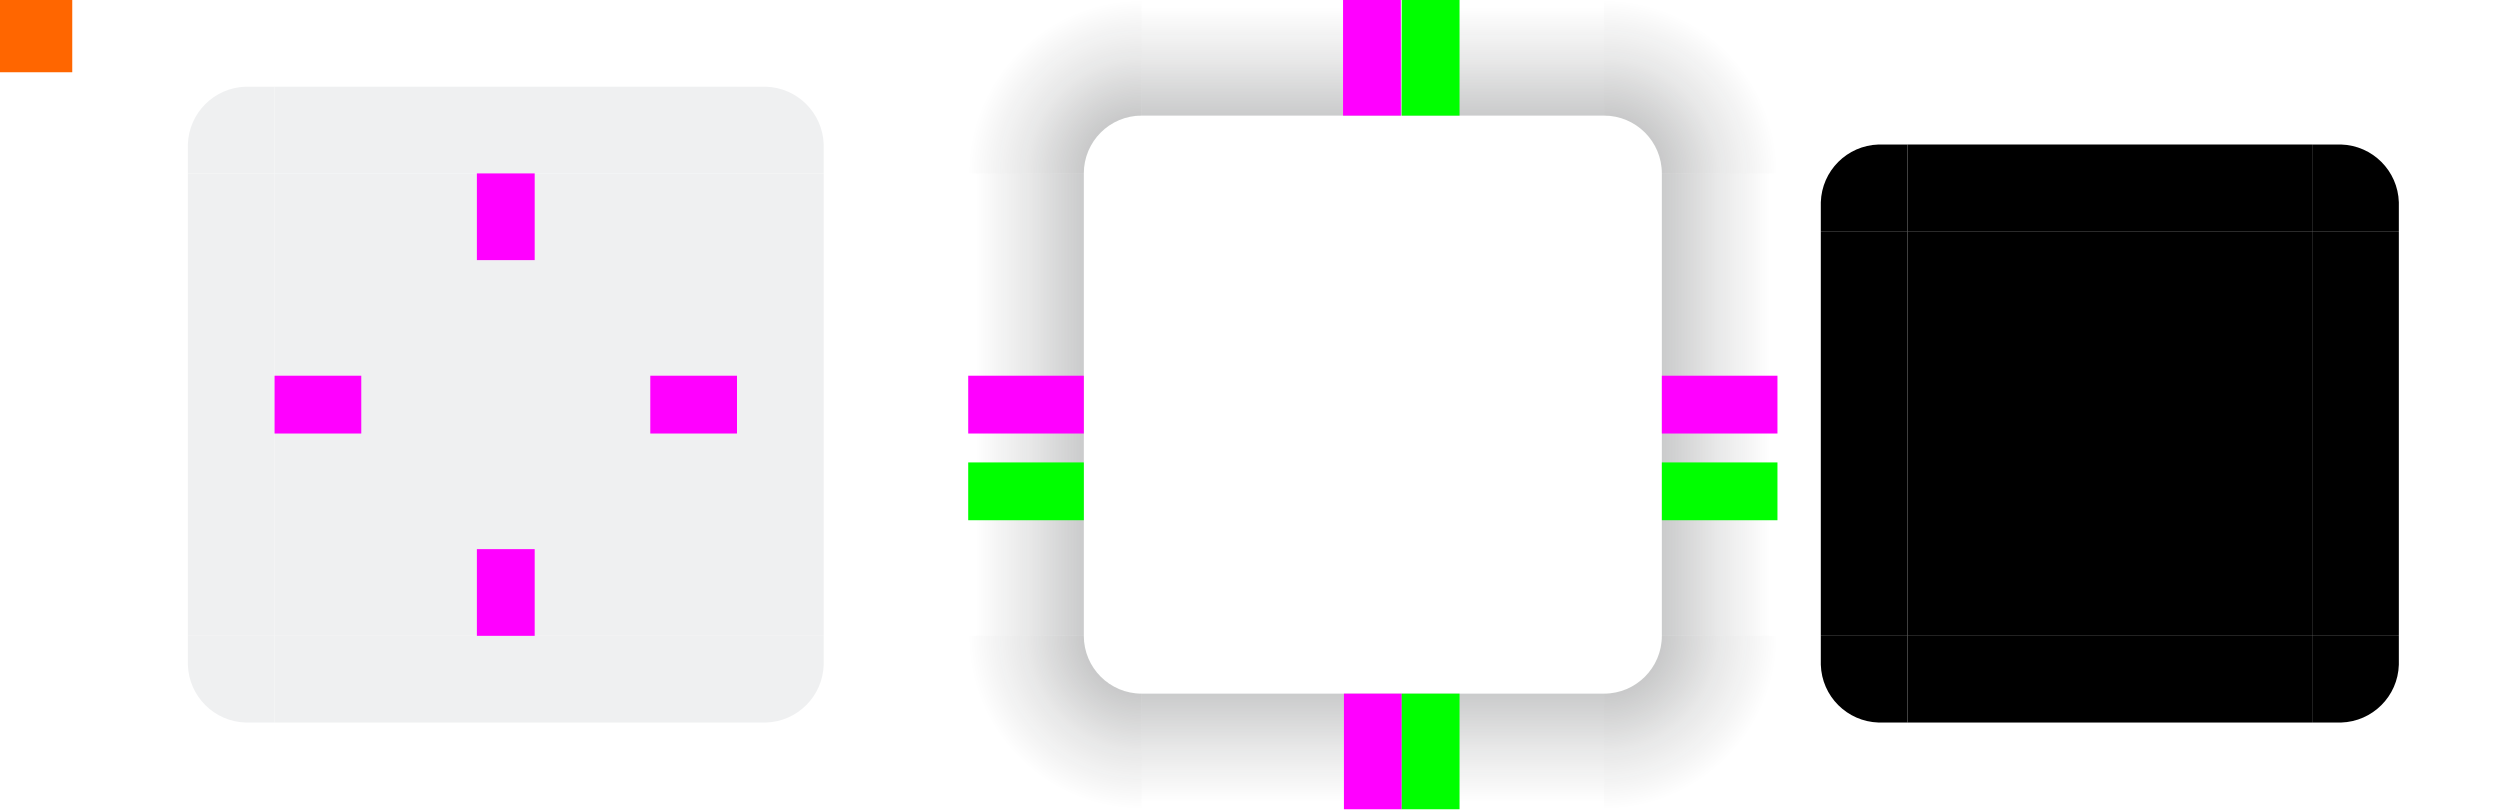
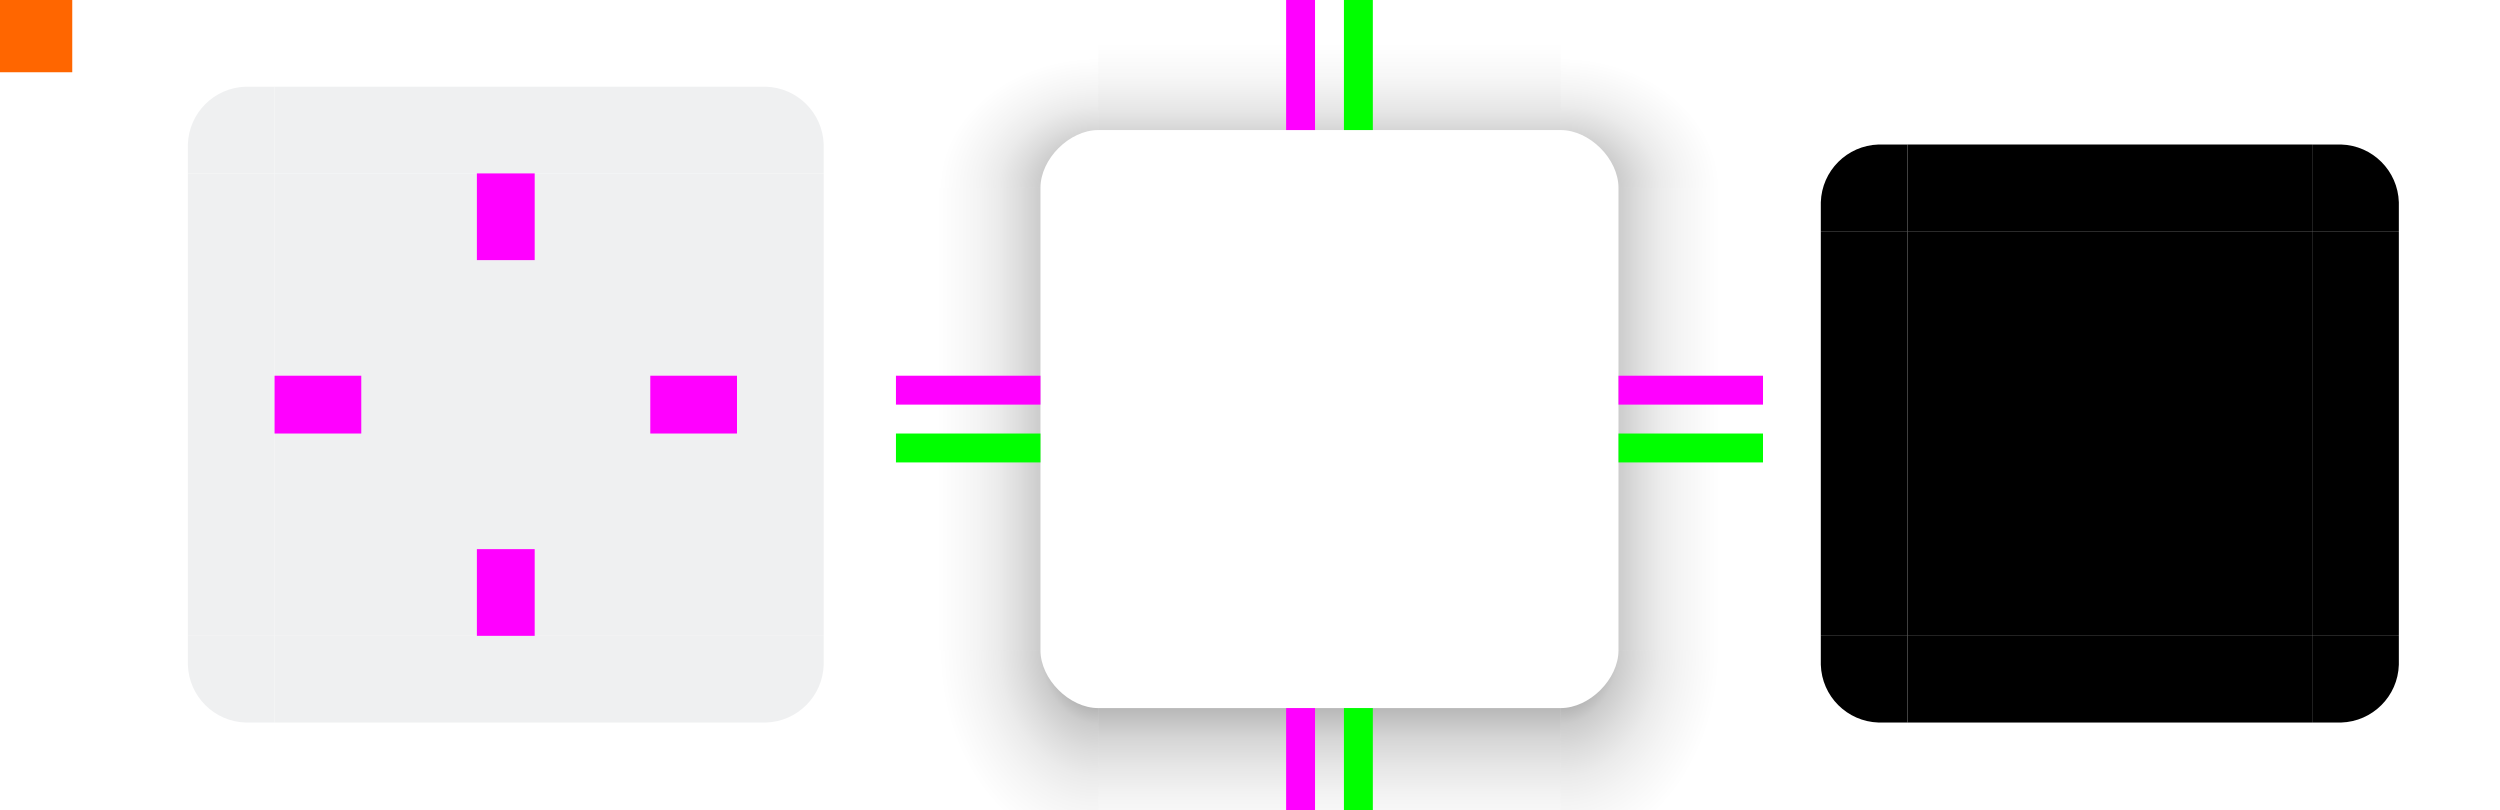
<svg xmlns="http://www.w3.org/2000/svg" xmlns:xlink="http://www.w3.org/1999/xlink" width="173" height="56" viewBox="0 0 173 56" id="svg2" version="1.1">
  <style type="text/css" id="current-color-scheme">
      .ColorScheme-Text {
        color:#31363b;
        stop-color:#31363b;
      }
      .ColorScheme-Background {
        color:#eff0f1;
        stop-color:#eff0f1;
      }
      .ColorScheme-Highlight {
        color:#3daee9;
        stop-color:#3daee9;
      }
      .ColorScheme-ViewText {
        color:#31363b;
        stop-color:#31363b;
      }
      .ColorScheme-ViewBackground {
        color:#fcfcfc;
        stop-color:#fcfcfc;
      }
      .ColorScheme-ViewHover {
        color:#93cee9;
        stop-color:#93cee9;
      }
      .ColorScheme-ViewFocus{
        color:#3daee9;
        stop-color:#3daee9;
      }
      .ColorScheme-ButtonText {
        color:#31363b;
        stop-color:#31363b;
      }
      .ColorScheme-ButtonBackground {
        color:#eff0f1;
        stop-color:#eff0f1;
      }
      .ColorScheme-ButtonHover {
        color:#93cee9;
        stop-color:#93cee9;
      }
      .ColorScheme-ButtonFocus{
        color:#3daee9;
        stop-color:#3daee9;
      }
      </style>
  <defs id="defs4">
    <style type="text/css" id="style22">
      .ColorScheme-Text {
        color:#31363b;
      }
      .ColorScheme-Background {
        color:#eff0f1;
      }
      .ColorScheme-Highlight {
        color:#3daee9;
      }
      .ColorScheme-ViewText {
        color:#31363b;
      }
      .ColorScheme-ViewBackground {
        color:#fcfcfc;
      }
      .ColorScheme-ViewHover {
        color:#93cee9;
      }
      .ColorScheme-ViewFocus{
        color:#3daee9;
      }
      .ColorScheme-ButtonText {
        color:#31363b;
      }
      .ColorScheme-ButtonBackground {
        color:#eff0f1;
      }
      .ColorScheme-ButtonHover {
        color:#93cee9;
      }
      .ColorScheme-ButtonFocus{
        color:#3daee9;
      }
      </style>
    <style id="current-color-scheme-2" type="text/css">
      .ColorScheme-Text {
        color:#7B7C7E;
      }
      .ColorScheme-Background{
        color:#EFF0F1;
      }
      .ColorScheme-Highlight{
        color:#3DAEE6;
      }
      .ColorScheme-ViewText {
        color:#7B7C7E;
      }
      .ColorScheme-ViewBackground{
        color:#FCFCFC;
      }
      .ColorScheme-ViewHover {
        color:#3DAEE6;
      }
      .ColorScheme-ViewFocus{
        color:#1E92FF;
      }
      .ColorScheme-ButtonText {
        color:#7B7C7E;
      }
      .ColorScheme-ButtonBackground{
        color:#EFF0F1;
      }
      .ColorScheme-ButtonHover {
        color:#3DAEE6;
      }
      .ColorScheme-ButtonFocus{
        color:#1E92FF;
      }
</style>
    <linearGradient id="linearGradient3828-0">
      <stop id="stop3830-7" offset="0" style="stop-color:#232629;stop-opacity:0.239" />
      <stop style="stop-color:#1a1c1e;stop-opacity:0.239" offset="0.33" id="stop3836-9" />
      <stop style="stop-color:#111314;stop-opacity:0.098" offset="0.66" id="stop3832-0" />
      <stop id="stop3834-0" offset="1" style="stop-color:#000000;stop-opacity:0;" />
    </linearGradient>
-     <linearGradient xlink:href="#linearGradient3809-3" id="linearGradient1030" gradientUnits="userSpaceOnUse" gradientTransform="translate(-998.3621,-158)" x1="65" y1="233" x2="65" y2="225.513" />
    <linearGradient id="linearGradient3809-3">
      <stop id="stop3811-1" offset="0" style="stop-color:#232629;stop-opacity:0.239;" />
      <stop style="stop-color:#111314;stop-opacity:0.098;" offset="0.5" id="stop3817-3" />
      <stop id="stop3815-2" offset="1" style="stop-color:#000000;stop-opacity:0;" />
    </linearGradient>
-     <radialGradient xlink:href="#linearGradient3828-0" id="radialGradient1024" gradientUnits="userSpaceOnUse" gradientTransform="matrix(0,2,2,0,-397,848.3621)" cx="50" cy="238" fx="50" fy="238" r="6" />
-     <linearGradient xlink:href="#linearGradient3809-3" id="linearGradient1022" gradientUnits="userSpaceOnUse" gradientTransform="translate(29,-1185.362)" x1="65" y1="233" x2="65" y2="225.513" />
-     <radialGradient xlink:href="#linearGradient3828-0" id="radialGradient1032" gradientUnits="userSpaceOnUse" gradientTransform="matrix(0,2,-2,0,587,848.3621)" cx="50" cy="238" fx="50" fy="238" r="6" />
-     <linearGradient xlink:href="#linearGradient3809-3" id="linearGradient1020" gradientUnits="userSpaceOnUse" gradientTransform="translate(-998.3621,-348)" x1="65" y1="233" x2="65" y2="225.513" />
-     <radialGradient xlink:href="#linearGradient3828-0" id="radialGradient1026" gradientUnits="userSpaceOnUse" gradientTransform="matrix(0,-2,-2,0,587,1016.362)" cx="50" cy="238" fx="50" fy="238" r="6" />
-     <linearGradient xlink:href="#linearGradient3809-3" id="linearGradient1018" gradientUnits="userSpaceOnUse" gradientTransform="translate(29.00001,679.3622)" x1="65" y1="233" x2="65" y2="225.513" />
-     <radialGradient xlink:href="#linearGradient3828-0" id="radialGradient1028" gradientUnits="userSpaceOnUse" gradientTransform="matrix(0,-2,2,0,-397,1016.362)" cx="50" cy="238" fx="50" fy="238" r="6" />
+     <linearGradient xlink:href="#linearGradient2457" id="linearGradient2429" gradientUnits="userSpaceOnUse" gradientTransform="matrix(4.31943,0,0,3.455571,787.6488,-766.2861)" x1="27.715" y1="195.13" x2="29.104" y2="195.13" />
+     <linearGradient id="linearGradient2457">
+       <stop style="stop-color:#000000;stop-opacity:0" offset="0" id="stop2445" />
+       <stop style="stop-color:#000000;stop-opacity:0.016" offset="0.2" id="stop2447" />
+       <stop style="stop-color:#000000;stop-opacity:0.035" offset="0.4" id="stop2449" />
+       <stop style="stop-color:#000000;stop-opacity:0.067" offset="0.6" id="stop2451" />
+       <stop style="stop-color:#000000;stop-opacity:0.102" offset="0.8" id="stop2453" />
+       <stop style="stop-color:#000000;stop-opacity:0.161" offset="1" id="stop2455" />
+     </linearGradient>
+     <linearGradient xlink:href="#linearGradient2597" id="linearGradient2477" gradientUnits="userSpaceOnUse" gradientTransform="matrix(7.559086,0,0,3.455568,-1173.363,-582.2857)" x1="27.781" y1="194.998" x2="29.104" y2="194.998" />
+     <linearGradient id="linearGradient2597">
+       <stop style="stop-color:#000000;stop-opacity:0" offset="0" id="stop2585" />
+       <stop style="stop-color:#000000;stop-opacity:0.016" offset="0.2" id="stop2587" />
+       <stop style="stop-color:#000000;stop-opacity:0.047" offset="0.4" id="stop2589" />
+       <stop style="stop-color:#000000;stop-opacity:0.098" offset="0.6" id="stop2591" />
+       <stop style="stop-color:#000000;stop-opacity:0.165" offset="0.8" id="stop2593" />
+       <stop style="stop-color:#000000;stop-opacity:0.282" offset="1" id="stop2595" />
+     </linearGradient>
+     <linearGradient xlink:href="#linearGradient2407" id="linearGradient2425" gradientUnits="userSpaceOnUse" gradientTransform="matrix(5.399308,0,0,3.455566,-269.1425,-1607.648)" x1="27.808" y1="195.13" x2="29.104" y2="195.13" />
+     <linearGradient id="linearGradient2407">
+       <stop style="stop-color:#000000;stop-opacity:0" offset="0" id="stop2403" />
+       <stop style="stop-color:#000000;stop-opacity:0.02" offset="0.2" id="stop2417" />
+       <stop style="stop-color:#000000;stop-opacity:0.043" offset="0.4" id="stop2415" />
+       <stop style="stop-color:#000000;stop-opacity:0.078" offset="0.6" id="stop2413" />
+       <stop style="stop-color:#000000;stop-opacity:0.133" offset="0.8" id="stop2411" />
+       <stop style="stop-color:#000000;stop-opacity:0.2" offset="1" id="stop2405" />
+     </linearGradient>
+     <linearGradient xlink:href="#linearGradient2407" id="linearGradient2409" x1="27.781" y1="194.998" x2="29.104" y2="194.998" gradientUnits="userSpaceOnUse" gradientTransform="matrix(5.399332,0,0,3.455558,-85.14303,259.0784)" />
+     <radialGradient xlink:href="#linearGradient2559" id="radialGradient2563" gradientUnits="userSpaceOnUse" gradientTransform="matrix(1.415953e-7,10.58267,-8.314997,4.9244435e-6,1702.127,626.4281)" cx="30.515" cy="191.717" fx="30.515" fy="191.717" r="1.323" />
+     <linearGradient id="linearGradient2559">
+       <stop style="stop-color:#000000;stop-opacity:0.604" offset="0" id="stop2545" />
+       <stop style="stop-color:#000000;stop-opacity:0.2" offset="0.365" id="stop2547" />
+       <stop style="stop-color:#000000;stop-opacity:0.133" offset="0.496" id="stop2549" />
+       <stop style="stop-color:#000000;stop-opacity:0.078" offset="0.626" id="stop2551" />
+       <stop style="stop-color:#000000;stop-opacity:0.043" offset="0.76" id="stop2553" />
+       <stop style="stop-color:#000000;stop-opacity:0.02" offset="0.88" id="stop2555" />
+       <stop style="stop-color:#000000;stop-opacity:0;" offset="1" id="stop2557" />
+     </linearGradient>
+     <radialGradient xlink:href="#linearGradient2559" id="radialGradient1237" gradientUnits="userSpaceOnUse" gradientTransform="matrix(-1.415953e-7,10.58267,8.314997,4.9244435e-6,-1518.127,626.4282)" cx="30.515" cy="191.717" fx="30.515" fy="191.717" r="1.323" />
+     <radialGradient xlink:href="#linearGradient2559" id="radialGradient1241" gradientUnits="userSpaceOnUse" gradientTransform="matrix(-3.0136119e-5,-6.803094,8.314997,-3.9925258e-5,-1518.126,1124.968)" cx="30.515" cy="191.717" fx="30.515" fy="191.717" r="1.323" />
+     <radialGradient xlink:href="#linearGradient2559" id="radialGradient1301" gradientUnits="userSpaceOnUse" gradientTransform="matrix(3.0136119e-5,-6.803094,-8.314997,-3.9925258e-5,1702.126,1124.968)" cx="30.515" cy="191.717" fx="30.515" fy="191.717" r="1.323" />
  </defs>
  <g id="layer1" transform="translate(0,-904.3622)">
-     <g id="shadow-bottom">
-       <rect transform="scale(1,-1)" style="fill:url(#linearGradient1022);fill-opacity:1;stroke:none;stroke-width:1.05" id="rect918" width="32" height="8" x="79" y="-960.362" />
-       <rect style="opacity:0;fill:#000000;fill-opacity:1;stroke:none;stroke-width:2.52;stroke-linecap:square;stroke-linejoin:round;stroke-miterlimit:4;stroke-dasharray:none;stroke-opacity:1" id="rect894" width="4" height="4" x="82" y="948.362" />
-     </g>
-     <g id="shadow-right">
-       <rect transform="matrix(0,-1,-1,0,0,0)" y="-123" x="-948.362" height="8" width="32" id="rect914" style="fill:url(#linearGradient1020);fill-opacity:1;stroke:none;stroke-width:2.219" />
-       <rect y="920.362" x="111" height="4" width="4" id="rect892" style="opacity:0;fill:#000000;fill-opacity:1;stroke:none;stroke-width:2.52;stroke-linecap:square;stroke-linejoin:round;stroke-miterlimit:4;stroke-dasharray:none;stroke-opacity:1" />
-     </g>
-     <g id="shadow-top">
-       <rect y="904.362" x="79" height="8" width="32" id="rect912" style="fill:url(#linearGradient1018);fill-opacity:1;stroke:none;stroke-width:1.05" />
-       <rect y="912.362" x="82" height="4" width="4" id="rect888" style="opacity:0;fill:#000000;fill-opacity:1;stroke:none;stroke-width:2.52;stroke-linecap:square;stroke-linejoin:round;stroke-miterlimit:4;stroke-dasharray:none;stroke-opacity:1" />
-     </g>
-     <g id="shadow-left">
-       <rect transform="rotate(-90)" style="fill:url(#linearGradient1030);fill-opacity:1;stroke:none;stroke-width:2.219" id="rect916" width="32" height="8" x="-948.362" y="67" />
-       <rect style="opacity:0;fill:#000000;fill-opacity:1;stroke:none;stroke-width:2.52;stroke-linecap:square;stroke-linejoin:round;stroke-miterlimit:4;stroke-dasharray:none;stroke-opacity:1" id="rect890" width="4" height="4" x="75" y="920.362" />
-     </g>
-     <path style="fill:url(#radialGradient1024);fill-opacity:1;stroke:none" d="m 67,960.362 v -12 H 75 c 0,2.209 1.791,4 4,4 v 8 z" id="shadow-bottomleft" />
-     <path id="shadow-bottomright" d="m 123,960.362 v -12 h -8 c 0,2.209 -1.791,4 -4,4 v 8 z" style="fill:url(#radialGradient1032);fill-opacity:1;stroke:none" />
    <rect style="opacity:1;fill:#ff6600;fill-opacity:1;stroke:none" id="hint-tile-center" width="5" height="5" x="0" y="904.362" />
    <g id="top">
      <rect y="-51" x="-916.362" height="32" width="6" id="rect4152" style="opacity:1;fill:currentColor;fill-opacity:1;stroke:none" transform="matrix(0,-1,-1,0,0,0)" class="ColorScheme-Background" />
    </g>
    <g id="bottom">
      <rect transform="matrix(0,1,-1,0,0,0)" style="opacity:1;fill:currentColor;fill-opacity:1;stroke:none" id="rect4148" width="6" height="32" x="948.362" y="-51" class="ColorScheme-Background" />
    </g>
    <g id="left">
      <rect transform="scale(-1,1)" style="opacity:1;fill:currentColor;fill-opacity:1;stroke:none" id="rect4144" width="6" height="32" x="-19" y="916.362" class="ColorScheme-Background" />
    </g>
    <g id="right">
      <rect y="916.362" x="51" height="32" width="6" id="rect4140" style="opacity:1;fill:currentColor;fill-opacity:1;stroke:none" class="ColorScheme-Background" />
    </g>
    <g id="center">
      <rect y="916.362" x="19" height="32" width="32" id="rect4401" style="opacity:1;fill:none;fill-opacity:1;stroke:none" />
      <rect style="opacity:1;fill:currentColor;fill-opacity:1;stroke:none" id="rect4138" width="32" height="32" x="19" y="916.362" class="ColorScheme-Background" />
    </g>
    <rect style="fill:#ff00ff;fill-opacity:1;stroke:none" id="hint-top-margin" width="4" height="6" x="33" y="916.362" />
    <rect y="942.362" x="33" height="6" width="4" id="hint-bottom-margin" style="fill:#ff00ff;fill-opacity:1;stroke:none" />
    <rect y="-51" x="930.362" height="6" width="4" id="hint-right-margin" style="fill:#ff00ff;fill-opacity:1;stroke:none" transform="matrix(0,1,-1,0,0,0)" />
    <rect style="fill:#ff00ff;fill-opacity:1;stroke:none" id="hint-left-margin" width="4" height="6" x="930.362" y="-25" transform="matrix(0,1,-1,0,0,0)" />
    <rect style="fill:#00ff00;fill-opacity:1;stroke:none" id="hint-top-inset" width="4" height="0" x="33" y="904.362" />
    <rect y="954.362" x="33" height="0" width="4" id="hint-bottom-inset" style="fill:#00ff00;fill-opacity:1;stroke:none" />
-     <rect y="-63" x="930.362" height="0" width="4" id="hint-right-inset" style="fill:#00ff00;fill-opacity:1;stroke:none" transform="matrix(0,1,-1,0,0,0)" />
    <rect style="fill:#00ff00;fill-opacity:1;stroke:none" id="hint-left-inset" width="4" height="0" x="930.362" y="-13" transform="matrix(0,1,-1,0,0,0)" />
-     <text id="text4270" y="134.595" x="195.142" style="font-size:14px;font-style:normal;font-variant:normal;font-weight:bold;font-stretch:normal;text-align:justify;line-height:125%;writing-mode:lr-tb;text-anchor:start;fill:#000000;fill-opacity:1;stroke:none;font-family:Gill Sans" xml:space="preserve">
-       <tspan y="134.595" x="195.142" id="tspan4272" />
-     </text>
+     <text id="text4270" y="134.595" x="195.142" style="font-style:normal;font-variant:normal;font-weight:bold;font-stretch:normal;font-size:14px;line-height:125%;font-family:'Gill Sans';text-align:justify;writing-mode:lr-tb;text-anchor:start;fill:#000000;fill-opacity:1;stroke:none" xml:space="preserve" />
    <g style="opacity:0.979" transform="matrix(-0.75,0,0,0.75,130.3076,670.8414)" id="g3041" />
-     <g id="shadow-center" transform="translate(59.93931,-2.080249e-5)">
-       <rect style="opacity:1;fill:none;fill-opacity:1;stroke:none" id="rect4908" width="32" height="32" x="19" y="916.362" />
-       <rect y="916.362" x="19" height="32" width="32" id="rect4910" style="opacity:1;fill:none;fill-opacity:1;stroke:none" />
-     </g>
-     <rect y="904.362" x="92.939" height="8" width="4" id="shadow-hint-top-margin" style="fill:#ff00ff;fill-opacity:1;stroke:none;stroke-width:1.155" />
-     <rect style="fill:#ff00ff;fill-opacity:1;stroke:none;stroke-width:1.155" id="shadow-hint-bottom-margin" width="4" height="8" x="93" y="952.362" />
-     <rect transform="rotate(90)" style="fill:#ff00ff;fill-opacity:1;stroke:none;stroke-width:1.155" id="shadow-hint-right-margin" width="4" height="8" x="930.362" y="-123" />
-     <rect transform="rotate(90)" y="-75" x="930.362" height="8" width="4" id="shadow-hint-left-margin" style="fill:#ff00ff;fill-opacity:1;stroke:none;stroke-width:1.155" />
-     <rect y="904.362" x="97" height="8" width="4" id="shadow-hint-top-inset" style="fill:#00ff00;fill-opacity:1;stroke:none;stroke-width:1.155" />
-     <rect style="fill:#00ff00;fill-opacity:1;stroke:none;stroke-width:1.155" id="shadow-hint-bottom-inset" width="4" height="8" x="97" y="952.362" />
-     <rect transform="rotate(90)" style="fill:#00ff00;fill-opacity:1;stroke:none;stroke-width:1.155" id="shadow-hint-right-inset" width="4" height="8" x="936.362" y="-123" />
-     <rect transform="rotate(90)" y="-75" x="936.362" height="8" width="4" id="shadow-hint-left-inset" style="fill:#00ff00;fill-opacity:1;stroke:none;stroke-width:1.155" />
    <rect y="914.362" x="132" height="6" width="28" style="opacity:1;fill:#000000;fill-opacity:1;stroke:none;stroke-width:0.928;stroke-linecap:round;stroke-linejoin:round;stroke-miterlimit:4;stroke-dasharray:none;stroke-dashoffset:0;stroke-opacity:1;paint-order:normal" id="mask-top" />
    <rect y="920.362" x="132" height="28" width="28" style="opacity:1;fill:#000000;fill-opacity:1;stroke:none;stroke-width:2.005;stroke-linecap:round;stroke-linejoin:round;stroke-miterlimit:4;stroke-dasharray:none;stroke-dashoffset:0;stroke-opacity:1;paint-order:normal" id="mask-center" />
    <rect transform="scale(1,-1)" y="-954.362" x="132" height="6" width="28" style="opacity:1;fill:#000000;fill-opacity:1;stroke:none;stroke-width:0.928;stroke-linecap:round;stroke-linejoin:round;stroke-miterlimit:4;stroke-dasharray:none;stroke-dashoffset:0;stroke-opacity:1;paint-order:normal" id="mask-bottom" />
    <rect transform="rotate(90)" y="-132" x="920.362" height="6" width="28" style="opacity:1;fill:#000000;fill-opacity:1;stroke:none;stroke-width:0.928;stroke-linecap:round;stroke-linejoin:round;stroke-miterlimit:4;stroke-dasharray:none;stroke-dashoffset:0;stroke-opacity:1;paint-order:normal" id="mask-left" />
    <rect transform="rotate(90)" y="-166" x="920.362" height="6" width="28" style="opacity:1;fill:#000000;fill-opacity:1;stroke:none;stroke-width:0.928;stroke-linecap:round;stroke-linejoin:round;stroke-miterlimit:4;stroke-dasharray:none;stroke-dashoffset:0;stroke-opacity:1;paint-order:normal" id="mask-right" />
    <path class="ColorScheme-Background" style="opacity:1;fill:currentColor;stroke-width:2" d="m 17,910.362 c -2.183,0.067 -3.933,1.817 -4,4 v 2 h 6 v -6 z" id="topleft" />
    <path id="topright" d="m 57,914.362 c -0.067,-2.183 -1.817,-3.933 -4,-4 h -2 v 6 h 6 z" style="opacity:1;fill:currentColor;stroke-width:2" class="ColorScheme-Background" />
    <path class="ColorScheme-Background" style="opacity:1;fill:currentColor;stroke-width:2" d="m 53,954.362 c 2.183,-0.067 3.933,-1.817 4,-4 v -2 h -6 v 6 z" id="bottomright" />
    <path id="bottomleft" d="m 13,950.362 c 0.067,2.183 1.817,3.933 4,4 h 2 v -6 h -6 z" style="opacity:1;fill:currentColor;stroke-width:2" class="ColorScheme-Background" />
-     <path style="fill:url(#radialGradient1026);fill-opacity:1;stroke:none;stroke-width:2" d="m 123,904.362 v 12 h -8 c 0,-2.209 -1.791,-4 -4,-4 v -8 z" id="shadow-topright" />
-     <path id="shadow-topleft" d="m 67,904.362 v 12 h 8 c 0,-2.209 1.791,-4 4,-4 v -8 z" style="fill:url(#radialGradient1028);fill-opacity:1;stroke:none;stroke-width:2" />
    <path style="opacity:1;fill:#000000;fill-opacity:1;stroke-width:2" d="m 126,950.362 c 0.067,2.183 1.817,3.933 4,4 h 2 v -6 h -6 z" id="mask-bottomleft" />
    <path id="mask-bottomright" d="m 162,954.362 c 2.183,-0.067 3.933,-1.817 4,-4 v -2 h -6 v 6 z" style="opacity:1;fill:#000000;fill-opacity:1;stroke-width:2" />
    <path style="opacity:1;fill:#000000;fill-opacity:1;stroke-width:2" d="m 166,918.362 c -0.067,-2.183 -1.817,-3.933 -4,-4 h -2 v 6 h 6 z" id="mask-topright" />
    <path id="mask-topleft" d="m 130,914.362 c -2.183,0.067 -3.933,1.817 -4,4 v 2 h 6 v -6 z" style="opacity:1;fill:#000000;fill-opacity:1;stroke-width:2" />
+     <g id="g2554" transform="translate(0,2.1382812e-5)">
+       <g id="shadow-center" transform="translate(56.93931,1)">
+         <rect style="opacity:1;fill:none;fill-opacity:1;stroke:none" id="rect4908" width="32" height="32" x="19" y="916.362" />
+         <rect y="916.362" x="19" height="32" width="32" id="rect4910" style="opacity:1;fill:none;fill-opacity:1;stroke:none" />
+       </g>
+       <rect style="fill:url(#linearGradient2429);fill-opacity:1;stroke-width:1.024;stroke-linecap:round;stroke-linejoin:bevel" id="shadow-top" width="10" height="32" x="903.362" y="-108" ry="0" transform="rotate(90)" />
+       <rect y="903.362" x="89" height="10" width="2" id="shadow-hint-top-margin" style="fill:#ff00ff;fill-opacity:1;stroke:none;stroke-width:0.823" />
+       <rect style="fill:url(#linearGradient2477);fill-opacity:1;stroke-width:1.354;stroke-linecap:round;stroke-linejoin:bevel" id="shadow-bottom" width="10" height="32" x="-963.362" y="76" ry="0" transform="rotate(-90)" />
+       <rect style="fill:#ff00ff;fill-opacity:1;stroke:none;stroke-width:0.816" id="shadow-hint-bottom-margin" width="2" height="10" x="89" y="953.362" />
+       <rect style="fill:url(#linearGradient2425);fill-opacity:1;stroke-width:1.145;stroke-linecap:round;stroke-linejoin:bevel" id="shadow-right" width="10" height="32" x="-122" y="-949.362" ry="0" transform="scale(-1)" />
+       <rect transform="rotate(90)" style="fill:#ff00ff;fill-opacity:1;stroke:none;stroke-width:0.816" id="shadow-hint-right-margin" width="2" height="10" x="930.362" y="-122" />
+       <rect style="fill:url(#linearGradient2409);fill-opacity:1;stroke-width:1.145;stroke-linecap:round;stroke-linejoin:bevel" id="shadow-left" width="10" height="32" x="62" y="917.362" ry="0" />
+       <rect transform="rotate(90)" y="-72" x="930.362" height="10" width="2" id="shadow-hint-left-margin" style="fill:#ff00ff;fill-opacity:1;stroke:none;stroke-width:0.816" />
+       <rect y="903.362" x="93" height="10" width="2" id="shadow-hint-top-inset" style="fill:#00ff00;fill-opacity:1;stroke:none;stroke-width:0.816" />
+       <rect style="fill:#00ff00;fill-opacity:1;stroke:none;stroke-width:0.816" id="shadow-hint-bottom-inset" width="2" height="10" x="93" y="953.362" />
+       <rect transform="rotate(90)" style="fill:#00ff00;fill-opacity:1;stroke:none;stroke-width:0.817" id="shadow-hint-right-inset" width="2" height="10" x="934.362" y="-122" />
+       <rect transform="rotate(90)" y="-72" x="934.362" height="10" width="2" id="shadow-hint-left-inset" style="fill:#00ff00;fill-opacity:1;stroke:none;stroke-width:0.817" />
+       <path style="fill:url(#radialGradient2563);fill-opacity:1;stroke:none;stroke-width:1.25px;stroke-linecap:butt;stroke-linejoin:miter;stroke-opacity:1" d="m 112,949.362 c 0,2 -2,4 -4,4 v 10 c 6.89,0 14,-7.147 14,-14 z" id="shadow-bottomright" />
+       <path style="fill:url(#radialGradient1237);fill-opacity:1;stroke:none;stroke-width:1.25px;stroke-linecap:butt;stroke-linejoin:miter;stroke-opacity:1" d="m 72,949.362 c 0,2 2,4 4,4 v 10 c -6.89,0 -14,-7.147 -14,-14 z" id="shadow-bottomleft" />
+       <path style="fill:url(#radialGradient1241);fill-opacity:1;stroke:none;stroke-width:1.25px;stroke-linecap:butt;stroke-linejoin:miter;stroke-opacity:1" d="m 72,917.362 c 0,-2 2,-4 4,-4 v -10 c -6.89,0 -14,7.147 -14,14 z" id="shadow-topleft" />
+       <path style="fill:url(#radialGradient1301);fill-opacity:1;stroke:none;stroke-width:1.25px;stroke-linecap:butt;stroke-linejoin:miter;stroke-opacity:1" d="m 112,917.362 c 0,-2 -2,-4 -4,-4 V 903.362 c 6.89,0 14,7.147 14,14 z" id="shadow-topright" />
+       <rect y="-63" x="930.362" height="1e-06" width="4" id="hint-right-inset" style="fill:#00ff00;fill-opacity:1;stroke:none" transform="rotate(90)" />
+       <rect y="-60" x="931.362" height="1e-06" width="4" id="hint-right-inset-3" style="fill:#00ff00;fill-opacity:1;stroke:none" transform="rotate(90)" />
+     </g>
  </g>
</svg>
